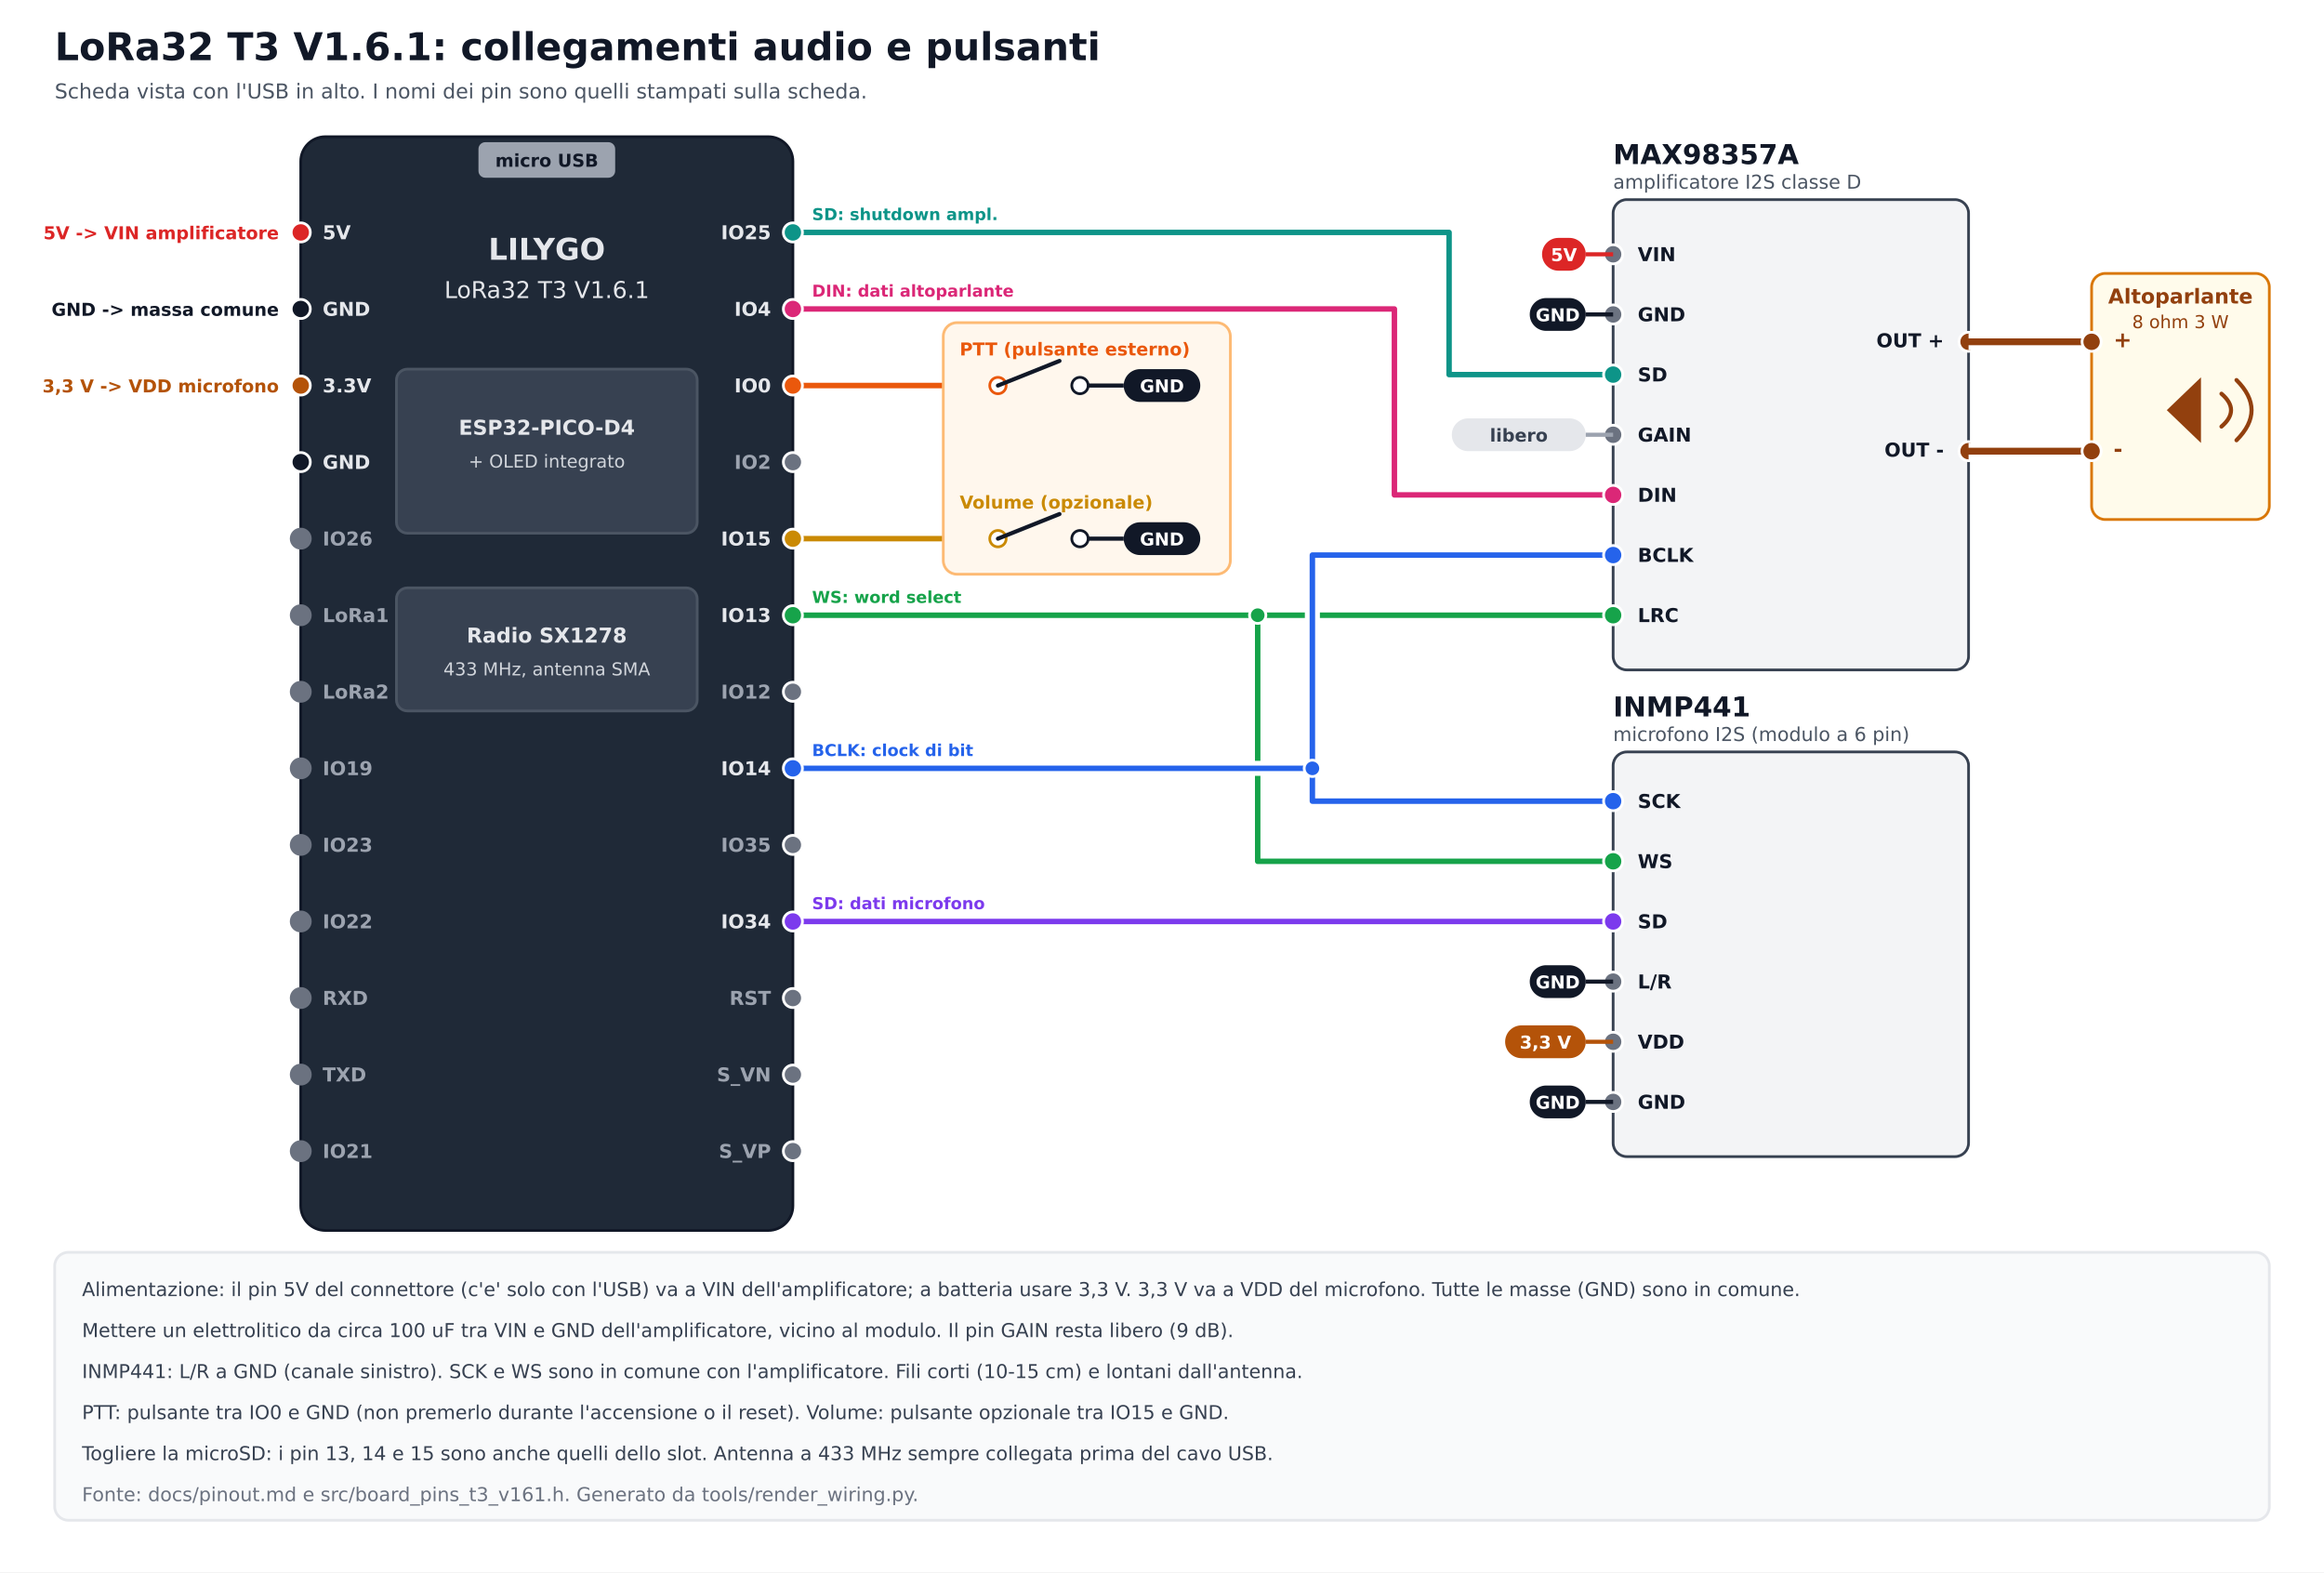
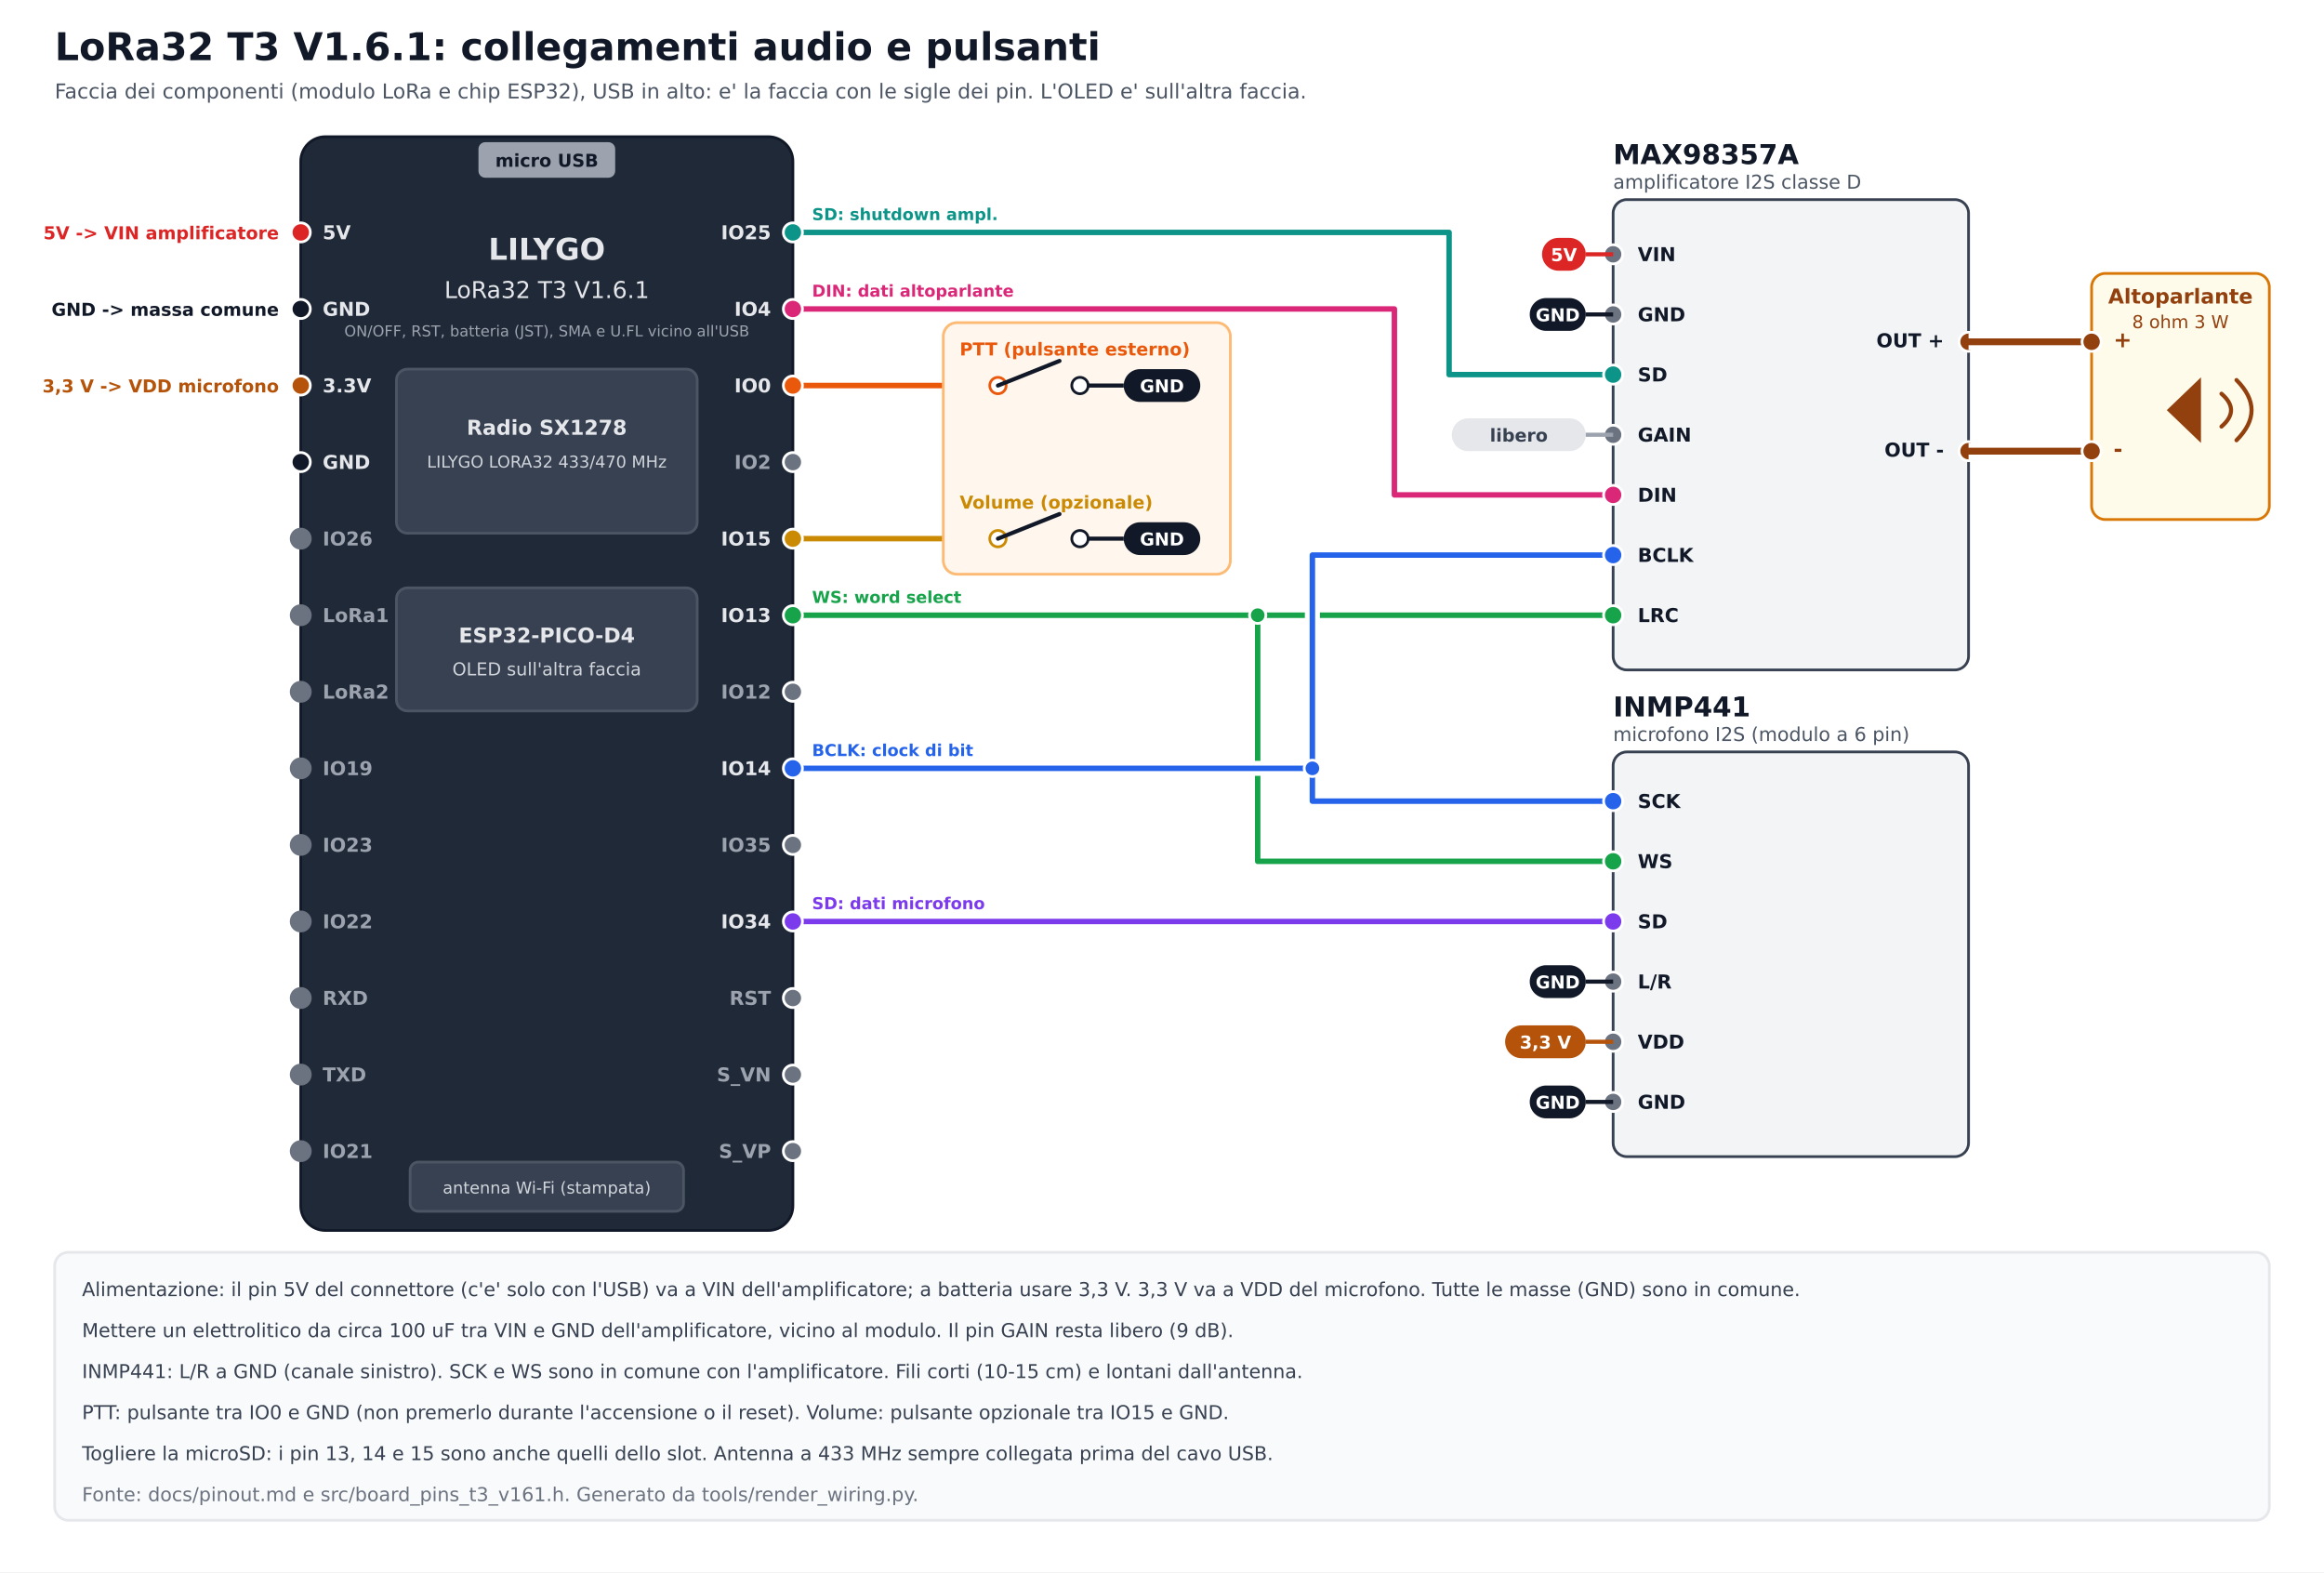
<svg xmlns="http://www.w3.org/2000/svg" width="1700" height="1150" viewBox="0 0 1700 1150">
  <rect x="0" y="0" width="1700" height="1150" rx="0" fill="#ffffff" stroke="none" stroke-width="0" />
  <text x="40" y="44" font-family="DejaVu Sans, Arial, Helvetica, sans-serif" font-size="28" font-weight="bold" text-anchor="start" fill="#111827">LoRa32 T3 V1.6.1: collegamenti audio e pulsanti</text>
-   <text x="40" y="72" font-family="DejaVu Sans, Arial, Helvetica, sans-serif" font-size="15" font-weight="normal" text-anchor="start" fill="#4b5563">Scheda vista con l'USB in alto. I nomi dei pin sono quelli stampati sulla scheda.</text>
+   <text x="40" y="72" font-family="DejaVu Sans, Arial, Helvetica, sans-serif" font-size="15" font-weight="normal" text-anchor="start" fill="#4b5563">Faccia dei componenti (modulo LoRa e chip ESP32), USB in alto: e' la faccia con le sigle dei pin. L'OLED e' sull'altra faccia.</text>
  <rect x="220" y="100" width="360" height="800" rx="18" fill="#1f2937" stroke="#111827" stroke-width="2" />
  <rect x="350" y="104" width="100" height="26" rx="5" fill="#9ca3af" stroke="none" stroke-width="0" />
  <text x="400" y="122" font-family="DejaVu Sans, Arial, Helvetica, sans-serif" font-size="13" font-weight="bold" text-anchor="middle" fill="#111827">micro USB</text>
  <text x="400" y="190" font-family="DejaVu Sans, Arial, Helvetica, sans-serif" font-size="22" font-weight="bold" text-anchor="middle" fill="#e5e7eb">LILYGO</text>
  <text x="400" y="218" font-family="DejaVu Sans, Arial, Helvetica, sans-serif" font-size="17" font-weight="normal" text-anchor="middle" fill="#e5e7eb">LoRa32 T3 V1.6.1</text>
+   <text x="400" y="246" font-family="DejaVu Sans, Arial, Helvetica, sans-serif" font-size="11" font-weight="normal" text-anchor="middle" fill="#9ca3af">ON/OFF, RST, batteria (JST), SMA e U.FL vicino all'USB</text>
  <rect x="290" y="270" width="220" height="120" rx="8" fill="#374151" stroke="#4b5563" stroke-width="2" />
-   <text x="400" y="318" font-family="DejaVu Sans, Arial, Helvetica, sans-serif" font-size="15" font-weight="bold" text-anchor="middle" fill="#e5e7eb">ESP32-PICO-D4</text>
-   <text x="400" y="342" font-family="DejaVu Sans, Arial, Helvetica, sans-serif" font-size="13" font-weight="normal" text-anchor="middle" fill="#d1d5db">+ OLED integrato</text>
+   <text x="400" y="318" font-family="DejaVu Sans, Arial, Helvetica, sans-serif" font-size="15" font-weight="bold" text-anchor="middle" fill="#e5e7eb">Radio SX1278</text>
+   <text x="400" y="342" font-family="DejaVu Sans, Arial, Helvetica, sans-serif" font-size="12" font-weight="normal" text-anchor="middle" fill="#d1d5db">LILYGO LORA32 433/470 MHz</text>
  <rect x="290" y="430" width="220" height="90" rx="8" fill="#374151" stroke="#4b5563" stroke-width="2" />
-   <text x="400" y="470" font-family="DejaVu Sans, Arial, Helvetica, sans-serif" font-size="15" font-weight="bold" text-anchor="middle" fill="#e5e7eb">Radio SX1278</text>
-   <text x="400" y="494" font-family="DejaVu Sans, Arial, Helvetica, sans-serif" font-size="13" font-weight="normal" text-anchor="middle" fill="#d1d5db">433 MHz, antenna SMA</text>
+   <text x="400" y="470" font-family="DejaVu Sans, Arial, Helvetica, sans-serif" font-size="15" font-weight="bold" text-anchor="middle" fill="#e5e7eb">ESP32-PICO-D4</text>
+   <text x="400" y="494" font-family="DejaVu Sans, Arial, Helvetica, sans-serif" font-size="13" font-weight="normal" text-anchor="middle" fill="#d1d5db">OLED sull'altra faccia</text>
+   <rect x="300" y="850" width="200" height="36" rx="6" fill="#374151" stroke="#4b5563" stroke-width="2" />
+   <text x="400" y="873" font-family="DejaVu Sans, Arial, Helvetica, sans-serif" font-size="12" font-weight="normal" text-anchor="middle" fill="#d1d5db">antenna Wi-Fi (stampata)</text>
  <polyline points="580,170 1060,170 1060,274 1180,274" fill="none" stroke="#ffffff" stroke-width="11" stroke-linejoin="round" />
  <polyline points="580,170 1060,170 1060,274 1180,274" fill="none" stroke="#0d9488" stroke-width="4" stroke-linejoin="round" stroke-linecap="round" />
  <polyline points="580,226 1020,226 1020,362 1180,362" fill="none" stroke="#ffffff" stroke-width="11" stroke-linejoin="round" />
  <polyline points="580,226 1020,226 1020,362 1180,362" fill="none" stroke="#db2777" stroke-width="4" stroke-linejoin="round" stroke-linecap="round" />
  <polyline points="580,450 1180,450" fill="none" stroke="#ffffff" stroke-width="11" stroke-linejoin="round" />
  <polyline points="580,450 1180,450" fill="none" stroke="#16a34a" stroke-width="4" stroke-linejoin="round" stroke-linecap="round" />
  <polyline points="920,450 920,630 1180,630" fill="none" stroke="#ffffff" stroke-width="11" stroke-linejoin="round" />
  <polyline points="920,450 920,630 1180,630" fill="none" stroke="#16a34a" stroke-width="4" stroke-linejoin="round" stroke-linecap="round" />
  <polyline points="580,562 960,562 960,406 1180,406" fill="none" stroke="#ffffff" stroke-width="11" stroke-linejoin="round" />
  <polyline points="580,562 960,562 960,406 1180,406" fill="none" stroke="#2563eb" stroke-width="4" stroke-linejoin="round" stroke-linecap="round" />
  <polyline points="960,562 960,586 1180,586" fill="none" stroke="#ffffff" stroke-width="11" stroke-linejoin="round" />
  <polyline points="960,562 960,586 1180,586" fill="none" stroke="#2563eb" stroke-width="4" stroke-linejoin="round" stroke-linecap="round" />
  <polyline points="580,674 1180,674" fill="none" stroke="#ffffff" stroke-width="11" stroke-linejoin="round" />
  <polyline points="580,674 1180,674" fill="none" stroke="#7c3aed" stroke-width="4" stroke-linejoin="round" stroke-linecap="round" />
  <polyline points="580,282 730,282" fill="none" stroke="#ffffff" stroke-width="11" stroke-linejoin="round" />
  <polyline points="580,282 730,282" fill="none" stroke="#ea580c" stroke-width="4" stroke-linejoin="round" stroke-linecap="round" />
  <polyline points="580,394 730,394" fill="none" stroke="#ffffff" stroke-width="11" stroke-linejoin="round" />
  <polyline points="580,394 730,394" fill="none" stroke="#ca8a04" stroke-width="4" stroke-linejoin="round" stroke-linecap="round" />
  <circle cx="920" cy="450" r="6" fill="#16a34a" stroke="#ffffff" stroke-width="2" />
  <circle cx="960" cy="562" r="6" fill="#2563eb" stroke="#ffffff" stroke-width="2" />
  <rect x="690" y="236" width="210" height="184" rx="10" fill="#fff7ed" stroke="#fdba74" stroke-width="2" />
  <text x="702" y="260" font-family="DejaVu Sans, Arial, Helvetica, sans-serif" font-size="13" font-weight="bold" text-anchor="start" fill="#ea580c">PTT (pulsante esterno)</text>
  <circle cx="730" cy="282" r="6" fill="#ffffff" stroke="#ea580c" stroke-width="2" />
  <line x1="730" y1="282" x2="775" y2="264" stroke="#111827" stroke-width="3" stroke-linecap="round" />
  <circle cx="790" cy="282" r="6" fill="#ffffff" stroke="#111827" stroke-width="2" />
  <line x1="796" y1="282" x2="822" y2="282" stroke="#111827" stroke-width="3" />
  <rect x="822" y="270" width="56" height="24" rx="12" fill="#111827" stroke="none" stroke-width="0" />
  <text x="850" y="287" font-family="DejaVu Sans, Arial, Helvetica, sans-serif" font-size="13" font-weight="bold" text-anchor="middle" fill="#ffffff">GND</text>
  <text x="702" y="372" font-family="DejaVu Sans, Arial, Helvetica, sans-serif" font-size="13" font-weight="bold" text-anchor="start" fill="#ca8a04">Volume (opzionale)</text>
  <circle cx="730" cy="394" r="6" fill="#ffffff" stroke="#ca8a04" stroke-width="2" />
  <line x1="730" y1="394" x2="775" y2="376" stroke="#111827" stroke-width="3" stroke-linecap="round" />
  <circle cx="790" cy="394" r="6" fill="#ffffff" stroke="#111827" stroke-width="2" />
  <line x1="796" y1="394" x2="822" y2="394" stroke="#111827" stroke-width="3" />
  <rect x="822" y="382" width="56" height="24" rx="12" fill="#111827" stroke="none" stroke-width="0" />
  <text x="850" y="399" font-family="DejaVu Sans, Arial, Helvetica, sans-serif" font-size="13" font-weight="bold" text-anchor="middle" fill="#ffffff">GND</text>
  <rect x="1180" y="146" width="260" height="344" rx="10" fill="#f3f4f6" stroke="#374151" stroke-width="2" />
  <text x="1180" y="120" font-family="DejaVu Sans, Arial, Helvetica, sans-serif" font-size="20" font-weight="bold" text-anchor="start" fill="#111827">MAX98357A</text>
  <text x="1180" y="138" font-family="DejaVu Sans, Arial, Helvetica, sans-serif" font-size="14" font-weight="normal" text-anchor="start" fill="#4b5563">amplificatore I2S classe D</text>
  <text x="1198" y="191" font-family="DejaVu Sans, Arial, Helvetica, sans-serif" font-size="14" font-weight="bold" text-anchor="start" fill="#111827">VIN</text>
  <circle cx="1180" cy="186" r="7" fill="#6b7280" stroke="#ffffff" stroke-width="2" />
  <text x="1198" y="235" font-family="DejaVu Sans, Arial, Helvetica, sans-serif" font-size="14" font-weight="bold" text-anchor="start" fill="#111827">GND</text>
  <circle cx="1180" cy="230" r="7" fill="#6b7280" stroke="#ffffff" stroke-width="2" />
  <text x="1198" y="279" font-family="DejaVu Sans, Arial, Helvetica, sans-serif" font-size="14" font-weight="bold" text-anchor="start" fill="#111827">SD</text>
  <circle cx="1180" cy="274" r="7" fill="#0d9488" stroke="#ffffff" stroke-width="2" />
  <text x="1198" y="323" font-family="DejaVu Sans, Arial, Helvetica, sans-serif" font-size="14" font-weight="bold" text-anchor="start" fill="#111827">GAIN</text>
  <circle cx="1180" cy="318" r="7" fill="#6b7280" stroke="#ffffff" stroke-width="2" />
  <text x="1198" y="367" font-family="DejaVu Sans, Arial, Helvetica, sans-serif" font-size="14" font-weight="bold" text-anchor="start" fill="#111827">DIN</text>
  <circle cx="1180" cy="362" r="7" fill="#db2777" stroke="#ffffff" stroke-width="2" />
  <text x="1198" y="411" font-family="DejaVu Sans, Arial, Helvetica, sans-serif" font-size="14" font-weight="bold" text-anchor="start" fill="#111827">BCLK</text>
  <circle cx="1180" cy="406" r="7" fill="#2563eb" stroke="#ffffff" stroke-width="2" />
  <text x="1198" y="455" font-family="DejaVu Sans, Arial, Helvetica, sans-serif" font-size="14" font-weight="bold" text-anchor="start" fill="#111827">LRC</text>
  <circle cx="1180" cy="450" r="7" fill="#16a34a" stroke="#ffffff" stroke-width="2" />
  <rect x="1128" y="174" width="32" height="24" rx="12" fill="#dc2626" stroke="none" stroke-width="0" />
  <text x="1144.0" y="191" font-family="DejaVu Sans, Arial, Helvetica, sans-serif" font-size="13" font-weight="bold" text-anchor="middle" fill="#ffffff">5V</text>
  <line x1="1160" y1="186" x2="1180" y2="186" stroke="#dc2626" stroke-width="3" />
  <rect x="1119" y="218" width="41" height="24" rx="12" fill="#111827" stroke="none" stroke-width="0" />
  <text x="1139.5" y="235" font-family="DejaVu Sans, Arial, Helvetica, sans-serif" font-size="13" font-weight="bold" text-anchor="middle" fill="#ffffff">GND</text>
  <line x1="1160" y1="230" x2="1180" y2="230" stroke="#111827" stroke-width="3" />
  <rect x="1062" y="306" width="98" height="24" rx="12" fill="#e5e7eb" stroke="none" stroke-width="0" />
  <text x="1111" y="323" font-family="DejaVu Sans, Arial, Helvetica, sans-serif" font-size="13" font-weight="bold" text-anchor="middle" fill="#374151">libero</text>
  <line x1="1160" y1="318" x2="1180" y2="318" stroke="#9ca3af" stroke-width="3" />
  <text x="1422" y="254" font-family="DejaVu Sans, Arial, Helvetica, sans-serif" font-size="14" font-weight="bold" text-anchor="end" fill="#111827">OUT +</text>
  <text x="1422" y="334" font-family="DejaVu Sans, Arial, Helvetica, sans-serif" font-size="14" font-weight="bold" text-anchor="end" fill="#111827">OUT -</text>
  <circle cx="1440" cy="250" r="7" fill="#92400e" stroke="#ffffff" stroke-width="2" />
  <circle cx="1440" cy="330" r="7" fill="#92400e" stroke="#ffffff" stroke-width="2" />
  <polyline points="1440,250 1530,250" fill="none" stroke="#ffffff" stroke-width="12" stroke-linejoin="round" />
  <polyline points="1440,250 1530,250" fill="none" stroke="#92400e" stroke-width="5" stroke-linejoin="round" stroke-linecap="round" />
  <polyline points="1440,330 1530,330" fill="none" stroke="#ffffff" stroke-width="12" stroke-linejoin="round" />
  <polyline points="1440,330 1530,330" fill="none" stroke="#92400e" stroke-width="5" stroke-linejoin="round" stroke-linecap="round" />
  <rect x="1530" y="200" width="130" height="180" rx="10" fill="#fffbeb" stroke="#d97706" stroke-width="2" />
  <text x="1595" y="222" font-family="DejaVu Sans, Arial, Helvetica, sans-serif" font-size="15" font-weight="bold" text-anchor="middle" fill="#92400e">Altoparlante</text>
  <text x="1595" y="240" font-family="DejaVu Sans, Arial, Helvetica, sans-serif" font-size="13" font-weight="normal" text-anchor="middle" fill="#92400e">8 ohm 3 W</text>
  <polygon points="1560,300 1585,300 1610,276 1610,324 1585,300" fill="#92400e" />
  <path d="M1625,288 q14,12 0,24 M1636,278 q22,22 0,44" fill="none" stroke="#92400e" stroke-width="3" stroke-linecap="round" />
  <circle cx="1530" cy="250" r="7" fill="#92400e" stroke="#ffffff" stroke-width="2" />
  <circle cx="1530" cy="330" r="7" fill="#92400e" stroke="#ffffff" stroke-width="2" />
  <text x="1546" y="254" font-family="DejaVu Sans, Arial, Helvetica, sans-serif" font-size="16" font-weight="bold" text-anchor="start" fill="#92400e">+</text>
  <text x="1546" y="334" font-family="DejaVu Sans, Arial, Helvetica, sans-serif" font-size="16" font-weight="bold" text-anchor="start" fill="#92400e">-</text>
  <rect x="1180" y="550" width="260" height="296" rx="10" fill="#f3f4f6" stroke="#374151" stroke-width="2" />
  <text x="1180" y="524" font-family="DejaVu Sans, Arial, Helvetica, sans-serif" font-size="20" font-weight="bold" text-anchor="start" fill="#111827">INMP441</text>
  <text x="1180" y="542" font-family="DejaVu Sans, Arial, Helvetica, sans-serif" font-size="14" font-weight="normal" text-anchor="start" fill="#4b5563">microfono I2S (modulo a 6 pin)</text>
  <text x="1198" y="591" font-family="DejaVu Sans, Arial, Helvetica, sans-serif" font-size="14" font-weight="bold" text-anchor="start" fill="#111827">SCK</text>
  <circle cx="1180" cy="586" r="7" fill="#2563eb" stroke="#ffffff" stroke-width="2" />
  <text x="1198" y="635" font-family="DejaVu Sans, Arial, Helvetica, sans-serif" font-size="14" font-weight="bold" text-anchor="start" fill="#111827">WS</text>
  <circle cx="1180" cy="630" r="7" fill="#16a34a" stroke="#ffffff" stroke-width="2" />
  <text x="1198" y="679" font-family="DejaVu Sans, Arial, Helvetica, sans-serif" font-size="14" font-weight="bold" text-anchor="start" fill="#111827">SD</text>
  <circle cx="1180" cy="674" r="7" fill="#7c3aed" stroke="#ffffff" stroke-width="2" />
  <text x="1198" y="723" font-family="DejaVu Sans, Arial, Helvetica, sans-serif" font-size="14" font-weight="bold" text-anchor="start" fill="#111827">L/R</text>
  <circle cx="1180" cy="718" r="7" fill="#6b7280" stroke="#ffffff" stroke-width="2" />
  <text x="1198" y="767" font-family="DejaVu Sans, Arial, Helvetica, sans-serif" font-size="14" font-weight="bold" text-anchor="start" fill="#111827">VDD</text>
  <circle cx="1180" cy="762" r="7" fill="#6b7280" stroke="#ffffff" stroke-width="2" />
  <text x="1198" y="811" font-family="DejaVu Sans, Arial, Helvetica, sans-serif" font-size="14" font-weight="bold" text-anchor="start" fill="#111827">GND</text>
  <circle cx="1180" cy="806" r="7" fill="#6b7280" stroke="#ffffff" stroke-width="2" />
  <rect x="1119" y="706" width="41" height="24" rx="12" fill="#111827" stroke="none" stroke-width="0" />
  <text x="1139.5" y="723" font-family="DejaVu Sans, Arial, Helvetica, sans-serif" font-size="13" font-weight="bold" text-anchor="middle" fill="#ffffff">GND</text>
  <line x1="1160" y1="718" x2="1180" y2="718" stroke="#111827" stroke-width="3" />
  <rect x="1101" y="750" width="59" height="24" rx="12" fill="#b45309" stroke="none" stroke-width="0" />
  <text x="1130.5" y="767" font-family="DejaVu Sans, Arial, Helvetica, sans-serif" font-size="13" font-weight="bold" text-anchor="middle" fill="#ffffff">3,3 V</text>
  <line x1="1160" y1="762" x2="1180" y2="762" stroke="#b45309" stroke-width="3" />
  <rect x="1119" y="794" width="41" height="24" rx="12" fill="#111827" stroke="none" stroke-width="0" />
  <text x="1139.5" y="811" font-family="DejaVu Sans, Arial, Helvetica, sans-serif" font-size="13" font-weight="bold" text-anchor="middle" fill="#ffffff">GND</text>
  <line x1="1160" y1="806" x2="1180" y2="806" stroke="#111827" stroke-width="3" />
  <circle cx="580" cy="170" r="7" fill="#0d9488" stroke="#ffffff" stroke-width="2" />
  <text x="564" y="175" font-family="DejaVu Sans, Arial, Helvetica, sans-serif" font-size="14" font-weight="bold" text-anchor="end" fill="#e5e7eb">IO25</text>
  <text x="594" y="161" font-family="DejaVu Sans, Arial, Helvetica, sans-serif" font-size="12" font-weight="bold" text-anchor="start" fill="#0d9488">SD: shutdown ampl.</text>
  <circle cx="580" cy="226" r="7" fill="#db2777" stroke="#ffffff" stroke-width="2" />
  <text x="564" y="231" font-family="DejaVu Sans, Arial, Helvetica, sans-serif" font-size="14" font-weight="bold" text-anchor="end" fill="#e5e7eb">IO4</text>
  <text x="594" y="217" font-family="DejaVu Sans, Arial, Helvetica, sans-serif" font-size="12" font-weight="bold" text-anchor="start" fill="#db2777">DIN: dati altoparlante</text>
  <circle cx="580" cy="282" r="7" fill="#ea580c" stroke="#ffffff" stroke-width="2" />
  <text x="564" y="287" font-family="DejaVu Sans, Arial, Helvetica, sans-serif" font-size="14" font-weight="bold" text-anchor="end" fill="#e5e7eb">IO0</text>
  <circle cx="580" cy="338" r="7" fill="#6b7280" stroke="#ffffff" stroke-width="2" />
  <text x="564" y="343" font-family="DejaVu Sans, Arial, Helvetica, sans-serif" font-size="14" font-weight="bold" text-anchor="end" fill="#9ca3af">IO2</text>
  <circle cx="580" cy="394" r="7" fill="#ca8a04" stroke="#ffffff" stroke-width="2" />
  <text x="564" y="399" font-family="DejaVu Sans, Arial, Helvetica, sans-serif" font-size="14" font-weight="bold" text-anchor="end" fill="#e5e7eb">IO15</text>
  <circle cx="580" cy="450" r="7" fill="#16a34a" stroke="#ffffff" stroke-width="2" />
  <text x="564" y="455" font-family="DejaVu Sans, Arial, Helvetica, sans-serif" font-size="14" font-weight="bold" text-anchor="end" fill="#e5e7eb">IO13</text>
  <text x="594" y="441" font-family="DejaVu Sans, Arial, Helvetica, sans-serif" font-size="12" font-weight="bold" text-anchor="start" fill="#16a34a">WS: word select</text>
  <circle cx="580" cy="506" r="7" fill="#6b7280" stroke="#ffffff" stroke-width="2" />
  <text x="564" y="511" font-family="DejaVu Sans, Arial, Helvetica, sans-serif" font-size="14" font-weight="bold" text-anchor="end" fill="#9ca3af">IO12</text>
  <circle cx="580" cy="562" r="7" fill="#2563eb" stroke="#ffffff" stroke-width="2" />
  <text x="564" y="567" font-family="DejaVu Sans, Arial, Helvetica, sans-serif" font-size="14" font-weight="bold" text-anchor="end" fill="#e5e7eb">IO14</text>
  <text x="594" y="553" font-family="DejaVu Sans, Arial, Helvetica, sans-serif" font-size="12" font-weight="bold" text-anchor="start" fill="#2563eb">BCLK: clock di bit</text>
  <circle cx="580" cy="618" r="7" fill="#6b7280" stroke="#ffffff" stroke-width="2" />
  <text x="564" y="623" font-family="DejaVu Sans, Arial, Helvetica, sans-serif" font-size="14" font-weight="bold" text-anchor="end" fill="#9ca3af">IO35</text>
  <circle cx="580" cy="674" r="7" fill="#7c3aed" stroke="#ffffff" stroke-width="2" />
  <text x="564" y="679" font-family="DejaVu Sans, Arial, Helvetica, sans-serif" font-size="14" font-weight="bold" text-anchor="end" fill="#e5e7eb">IO34</text>
  <text x="594" y="665" font-family="DejaVu Sans, Arial, Helvetica, sans-serif" font-size="12" font-weight="bold" text-anchor="start" fill="#7c3aed">SD: dati microfono</text>
  <circle cx="580" cy="730" r="7" fill="#6b7280" stroke="#ffffff" stroke-width="2" />
  <text x="564" y="735" font-family="DejaVu Sans, Arial, Helvetica, sans-serif" font-size="14" font-weight="bold" text-anchor="end" fill="#9ca3af">RST</text>
  <circle cx="580" cy="786" r="7" fill="#6b7280" stroke="#ffffff" stroke-width="2" />
  <text x="564" y="791" font-family="DejaVu Sans, Arial, Helvetica, sans-serif" font-size="14" font-weight="bold" text-anchor="end" fill="#9ca3af">S_VN</text>
  <circle cx="580" cy="842" r="7" fill="#6b7280" stroke="#ffffff" stroke-width="2" />
  <text x="564" y="847" font-family="DejaVu Sans, Arial, Helvetica, sans-serif" font-size="14" font-weight="bold" text-anchor="end" fill="#9ca3af">S_VP</text>
  <circle cx="220" cy="170" r="7" fill="#dc2626" stroke="#ffffff" stroke-width="2" />
  <text x="236" y="175" font-family="DejaVu Sans, Arial, Helvetica, sans-serif" font-size="14" font-weight="bold" text-anchor="start" fill="#e5e7eb">5V</text>
  <text x="204" y="175" font-family="DejaVu Sans, Arial, Helvetica, sans-serif" font-size="13" font-weight="bold" text-anchor="end" fill="#dc2626">5V  -&gt;  VIN amplificatore</text>
  <circle cx="220" cy="226" r="7" fill="#111827" stroke="#ffffff" stroke-width="2" />
  <text x="236" y="231" font-family="DejaVu Sans, Arial, Helvetica, sans-serif" font-size="14" font-weight="bold" text-anchor="start" fill="#e5e7eb">GND</text>
  <text x="204" y="231" font-family="DejaVu Sans, Arial, Helvetica, sans-serif" font-size="13" font-weight="bold" text-anchor="end" fill="#111827">GND  -&gt;  massa comune</text>
  <circle cx="220" cy="282" r="7" fill="#b45309" stroke="#ffffff" stroke-width="2" />
  <text x="236" y="287" font-family="DejaVu Sans, Arial, Helvetica, sans-serif" font-size="14" font-weight="bold" text-anchor="start" fill="#e5e7eb">3.3V</text>
  <text x="204" y="287" font-family="DejaVu Sans, Arial, Helvetica, sans-serif" font-size="13" font-weight="bold" text-anchor="end" fill="#b45309">3,3 V  -&gt;  VDD microfono</text>
  <circle cx="220" cy="338" r="7" fill="#111827" stroke="#ffffff" stroke-width="2" />
  <text x="236" y="343" font-family="DejaVu Sans, Arial, Helvetica, sans-serif" font-size="14" font-weight="bold" text-anchor="start" fill="#e5e7eb">GND</text>
  <circle cx="220" cy="394" r="7" fill="#6b7280" stroke="#6b7280" stroke-width="2" />
  <text x="236" y="399" font-family="DejaVu Sans, Arial, Helvetica, sans-serif" font-size="14" font-weight="bold" text-anchor="start" fill="#9ca3af">IO26</text>
  <circle cx="220" cy="450" r="7" fill="#6b7280" stroke="#6b7280" stroke-width="2" />
  <text x="236" y="455" font-family="DejaVu Sans, Arial, Helvetica, sans-serif" font-size="14" font-weight="bold" text-anchor="start" fill="#9ca3af">LoRa1</text>
  <circle cx="220" cy="506" r="7" fill="#6b7280" stroke="#6b7280" stroke-width="2" />
  <text x="236" y="511" font-family="DejaVu Sans, Arial, Helvetica, sans-serif" font-size="14" font-weight="bold" text-anchor="start" fill="#9ca3af">LoRa2</text>
  <circle cx="220" cy="562" r="7" fill="#6b7280" stroke="#6b7280" stroke-width="2" />
  <text x="236" y="567" font-family="DejaVu Sans, Arial, Helvetica, sans-serif" font-size="14" font-weight="bold" text-anchor="start" fill="#9ca3af">IO19</text>
  <circle cx="220" cy="618" r="7" fill="#6b7280" stroke="#6b7280" stroke-width="2" />
  <text x="236" y="623" font-family="DejaVu Sans, Arial, Helvetica, sans-serif" font-size="14" font-weight="bold" text-anchor="start" fill="#9ca3af">IO23</text>
  <circle cx="220" cy="674" r="7" fill="#6b7280" stroke="#6b7280" stroke-width="2" />
  <text x="236" y="679" font-family="DejaVu Sans, Arial, Helvetica, sans-serif" font-size="14" font-weight="bold" text-anchor="start" fill="#9ca3af">IO22</text>
  <circle cx="220" cy="730" r="7" fill="#6b7280" stroke="#6b7280" stroke-width="2" />
  <text x="236" y="735" font-family="DejaVu Sans, Arial, Helvetica, sans-serif" font-size="14" font-weight="bold" text-anchor="start" fill="#9ca3af">RXD</text>
  <circle cx="220" cy="786" r="7" fill="#6b7280" stroke="#6b7280" stroke-width="2" />
  <text x="236" y="791" font-family="DejaVu Sans, Arial, Helvetica, sans-serif" font-size="14" font-weight="bold" text-anchor="start" fill="#9ca3af">TXD</text>
  <circle cx="220" cy="842" r="7" fill="#6b7280" stroke="#6b7280" stroke-width="2" />
  <text x="236" y="847" font-family="DejaVu Sans, Arial, Helvetica, sans-serif" font-size="14" font-weight="bold" text-anchor="start" fill="#9ca3af">IO21</text>
  <rect x="40" y="916" width="1620" height="196" rx="10" fill="#f9fafb" stroke="#e5e7eb" stroke-width="2" />
  <text x="60" y="948" font-family="DejaVu Sans, Arial, Helvetica, sans-serif" font-size="14" font-weight="normal" text-anchor="start" fill="#374151">Alimentazione: il pin 5V del connettore (c'e' solo con l'USB) va a VIN dell'amplificatore; a batteria usare 3,3 V. 3,3 V va a VDD del microfono. Tutte le masse (GND) sono in comune.</text>
  <text x="60" y="978" font-family="DejaVu Sans, Arial, Helvetica, sans-serif" font-size="14" font-weight="normal" text-anchor="start" fill="#374151">Mettere un elettrolitico da circa 100 uF tra VIN e GND dell'amplificatore, vicino al modulo. Il pin GAIN resta libero (9 dB).</text>
  <text x="60" y="1008" font-family="DejaVu Sans, Arial, Helvetica, sans-serif" font-size="14" font-weight="normal" text-anchor="start" fill="#374151">INMP441: L/R a GND (canale sinistro). SCK e WS sono in comune con l'amplificatore. Fili corti (10-15 cm) e lontani dall'antenna.</text>
  <text x="60" y="1038" font-family="DejaVu Sans, Arial, Helvetica, sans-serif" font-size="14" font-weight="normal" text-anchor="start" fill="#374151">PTT: pulsante tra IO0 e GND (non premerlo durante l'accensione o il reset). Volume: pulsante opzionale tra IO15 e GND.</text>
  <text x="60" y="1068" font-family="DejaVu Sans, Arial, Helvetica, sans-serif" font-size="14" font-weight="normal" text-anchor="start" fill="#374151">Togliere la microSD: i pin 13, 14 e 15 sono anche quelli dello slot. Antenna a 433 MHz sempre collegata prima del cavo USB.</text>
  <text x="60" y="1098" font-family="DejaVu Sans, Arial, Helvetica, sans-serif" font-size="14" font-weight="normal" text-anchor="start" fill="#6b7280">Fonte: docs/pinout.md e src/board_pins_t3_v161.h. Generato da tools/render_wiring.py.</text>
</svg>
